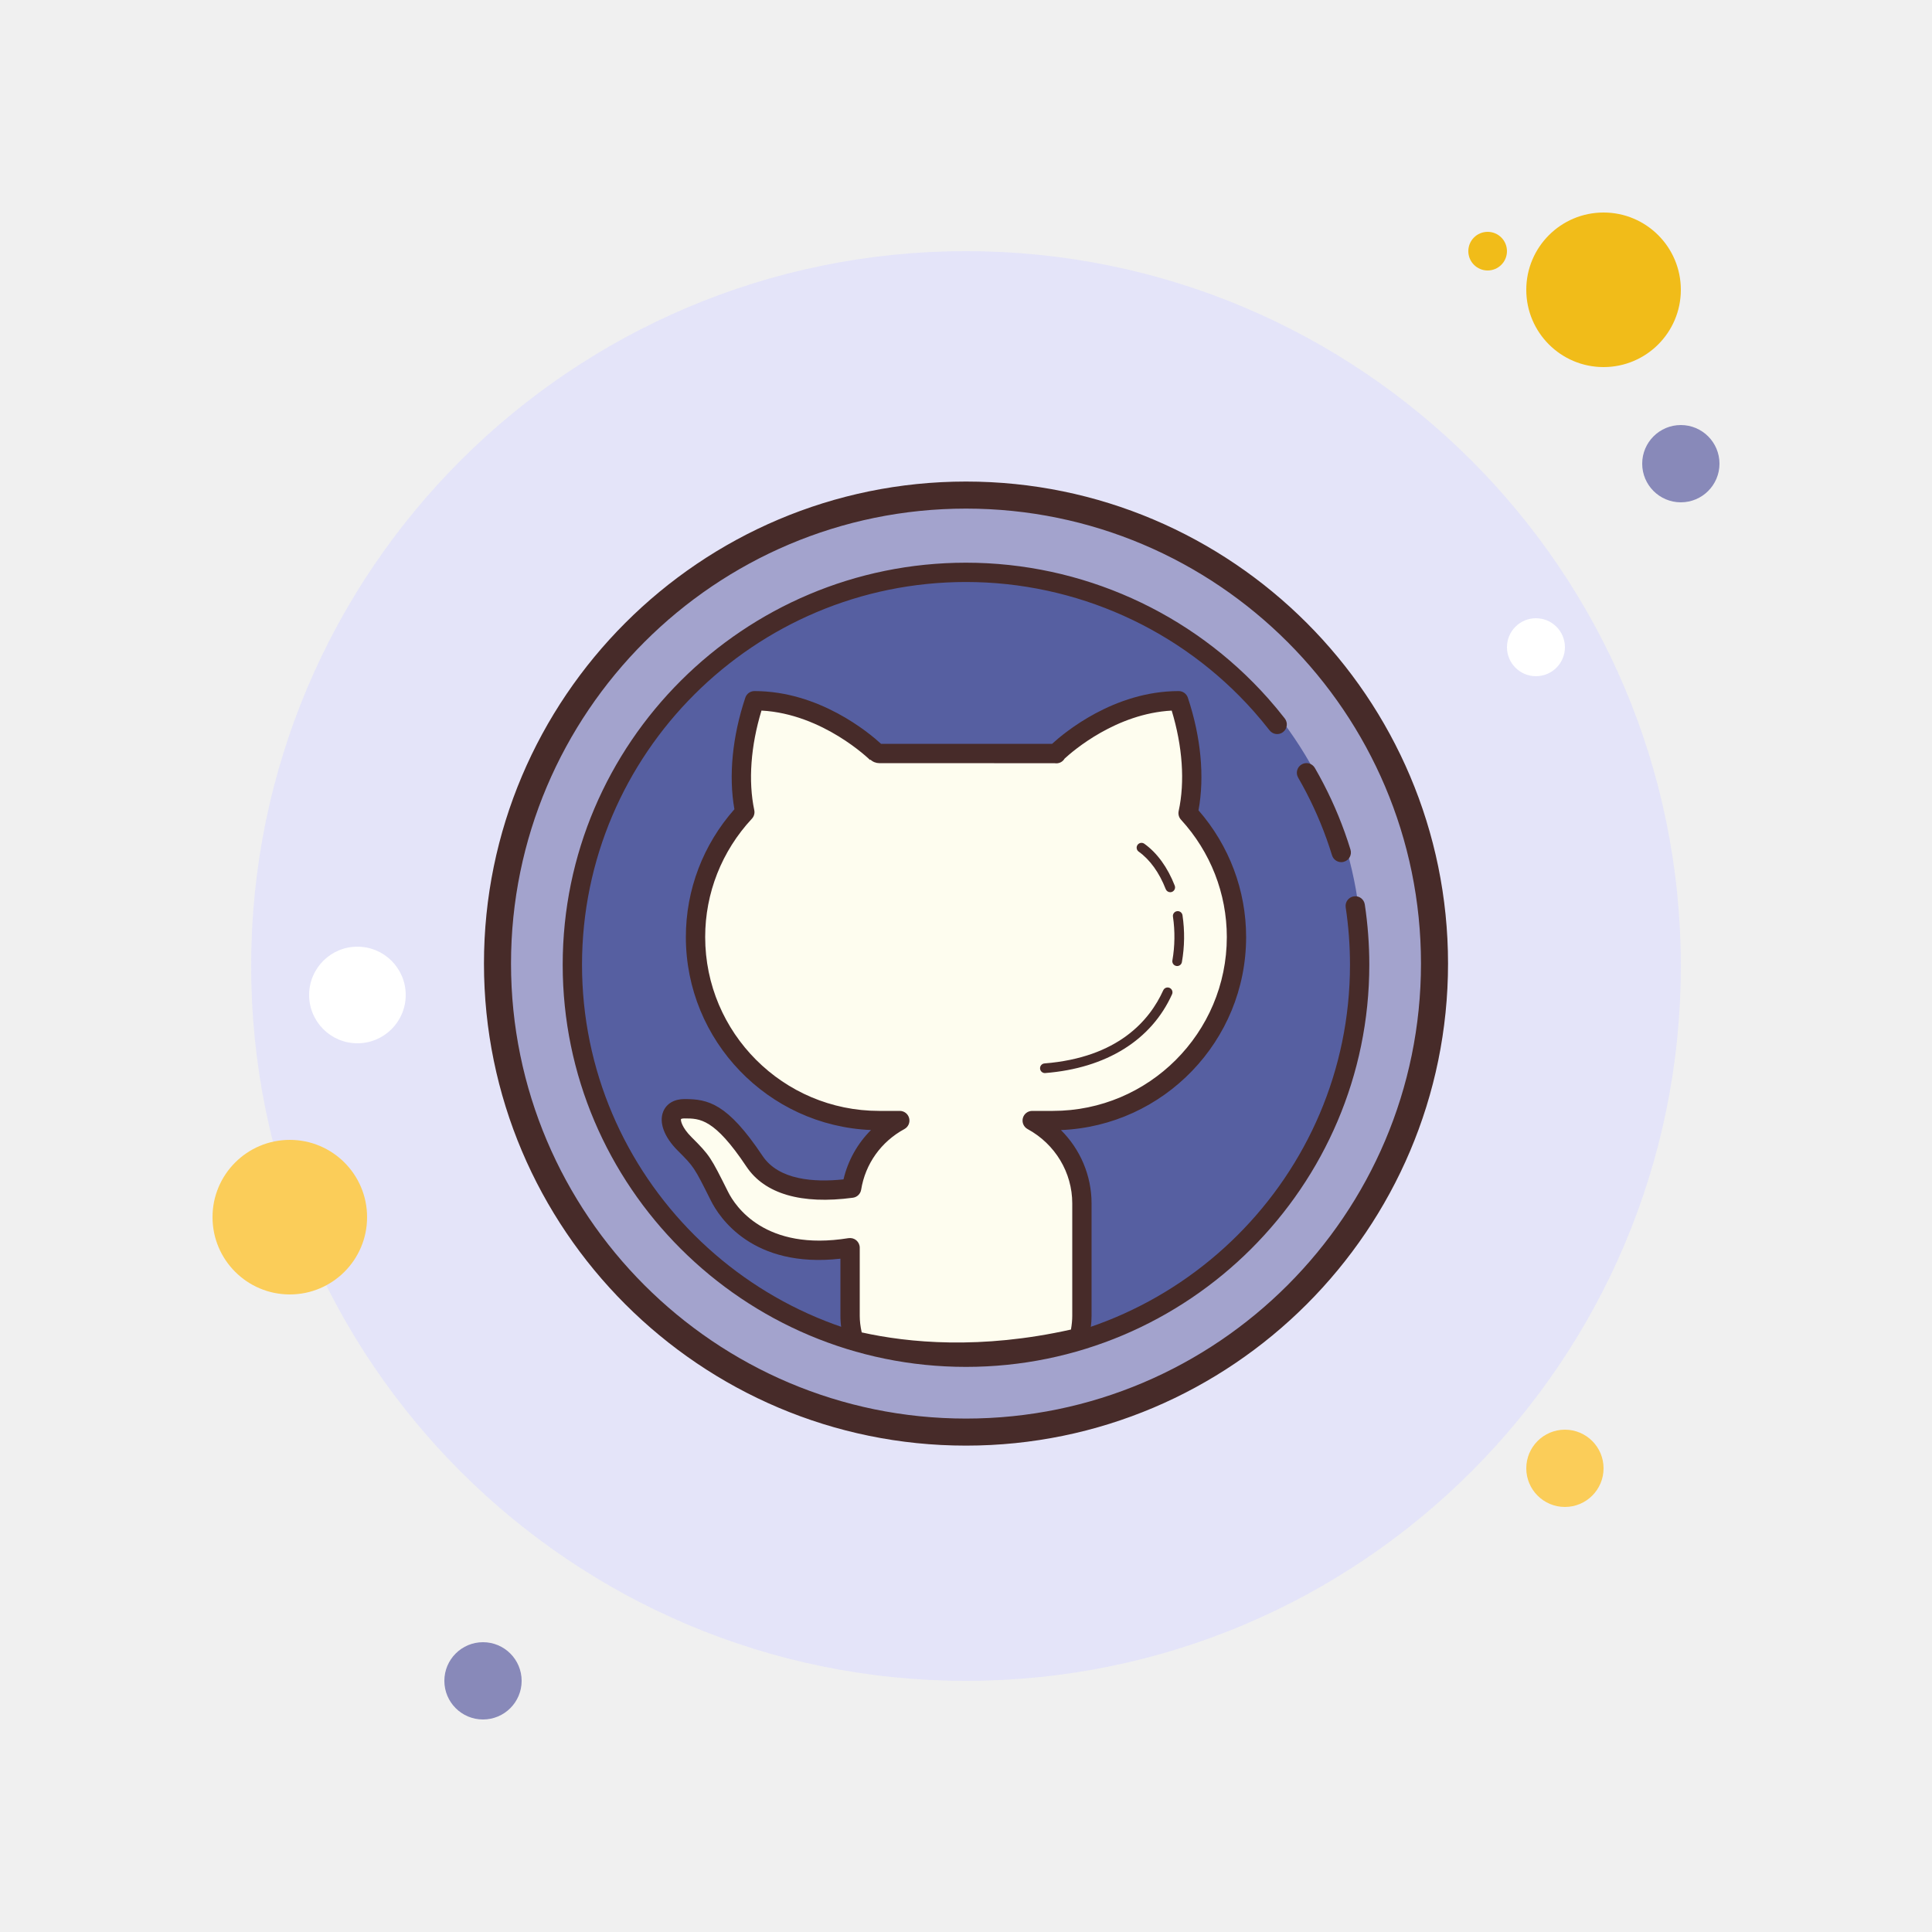
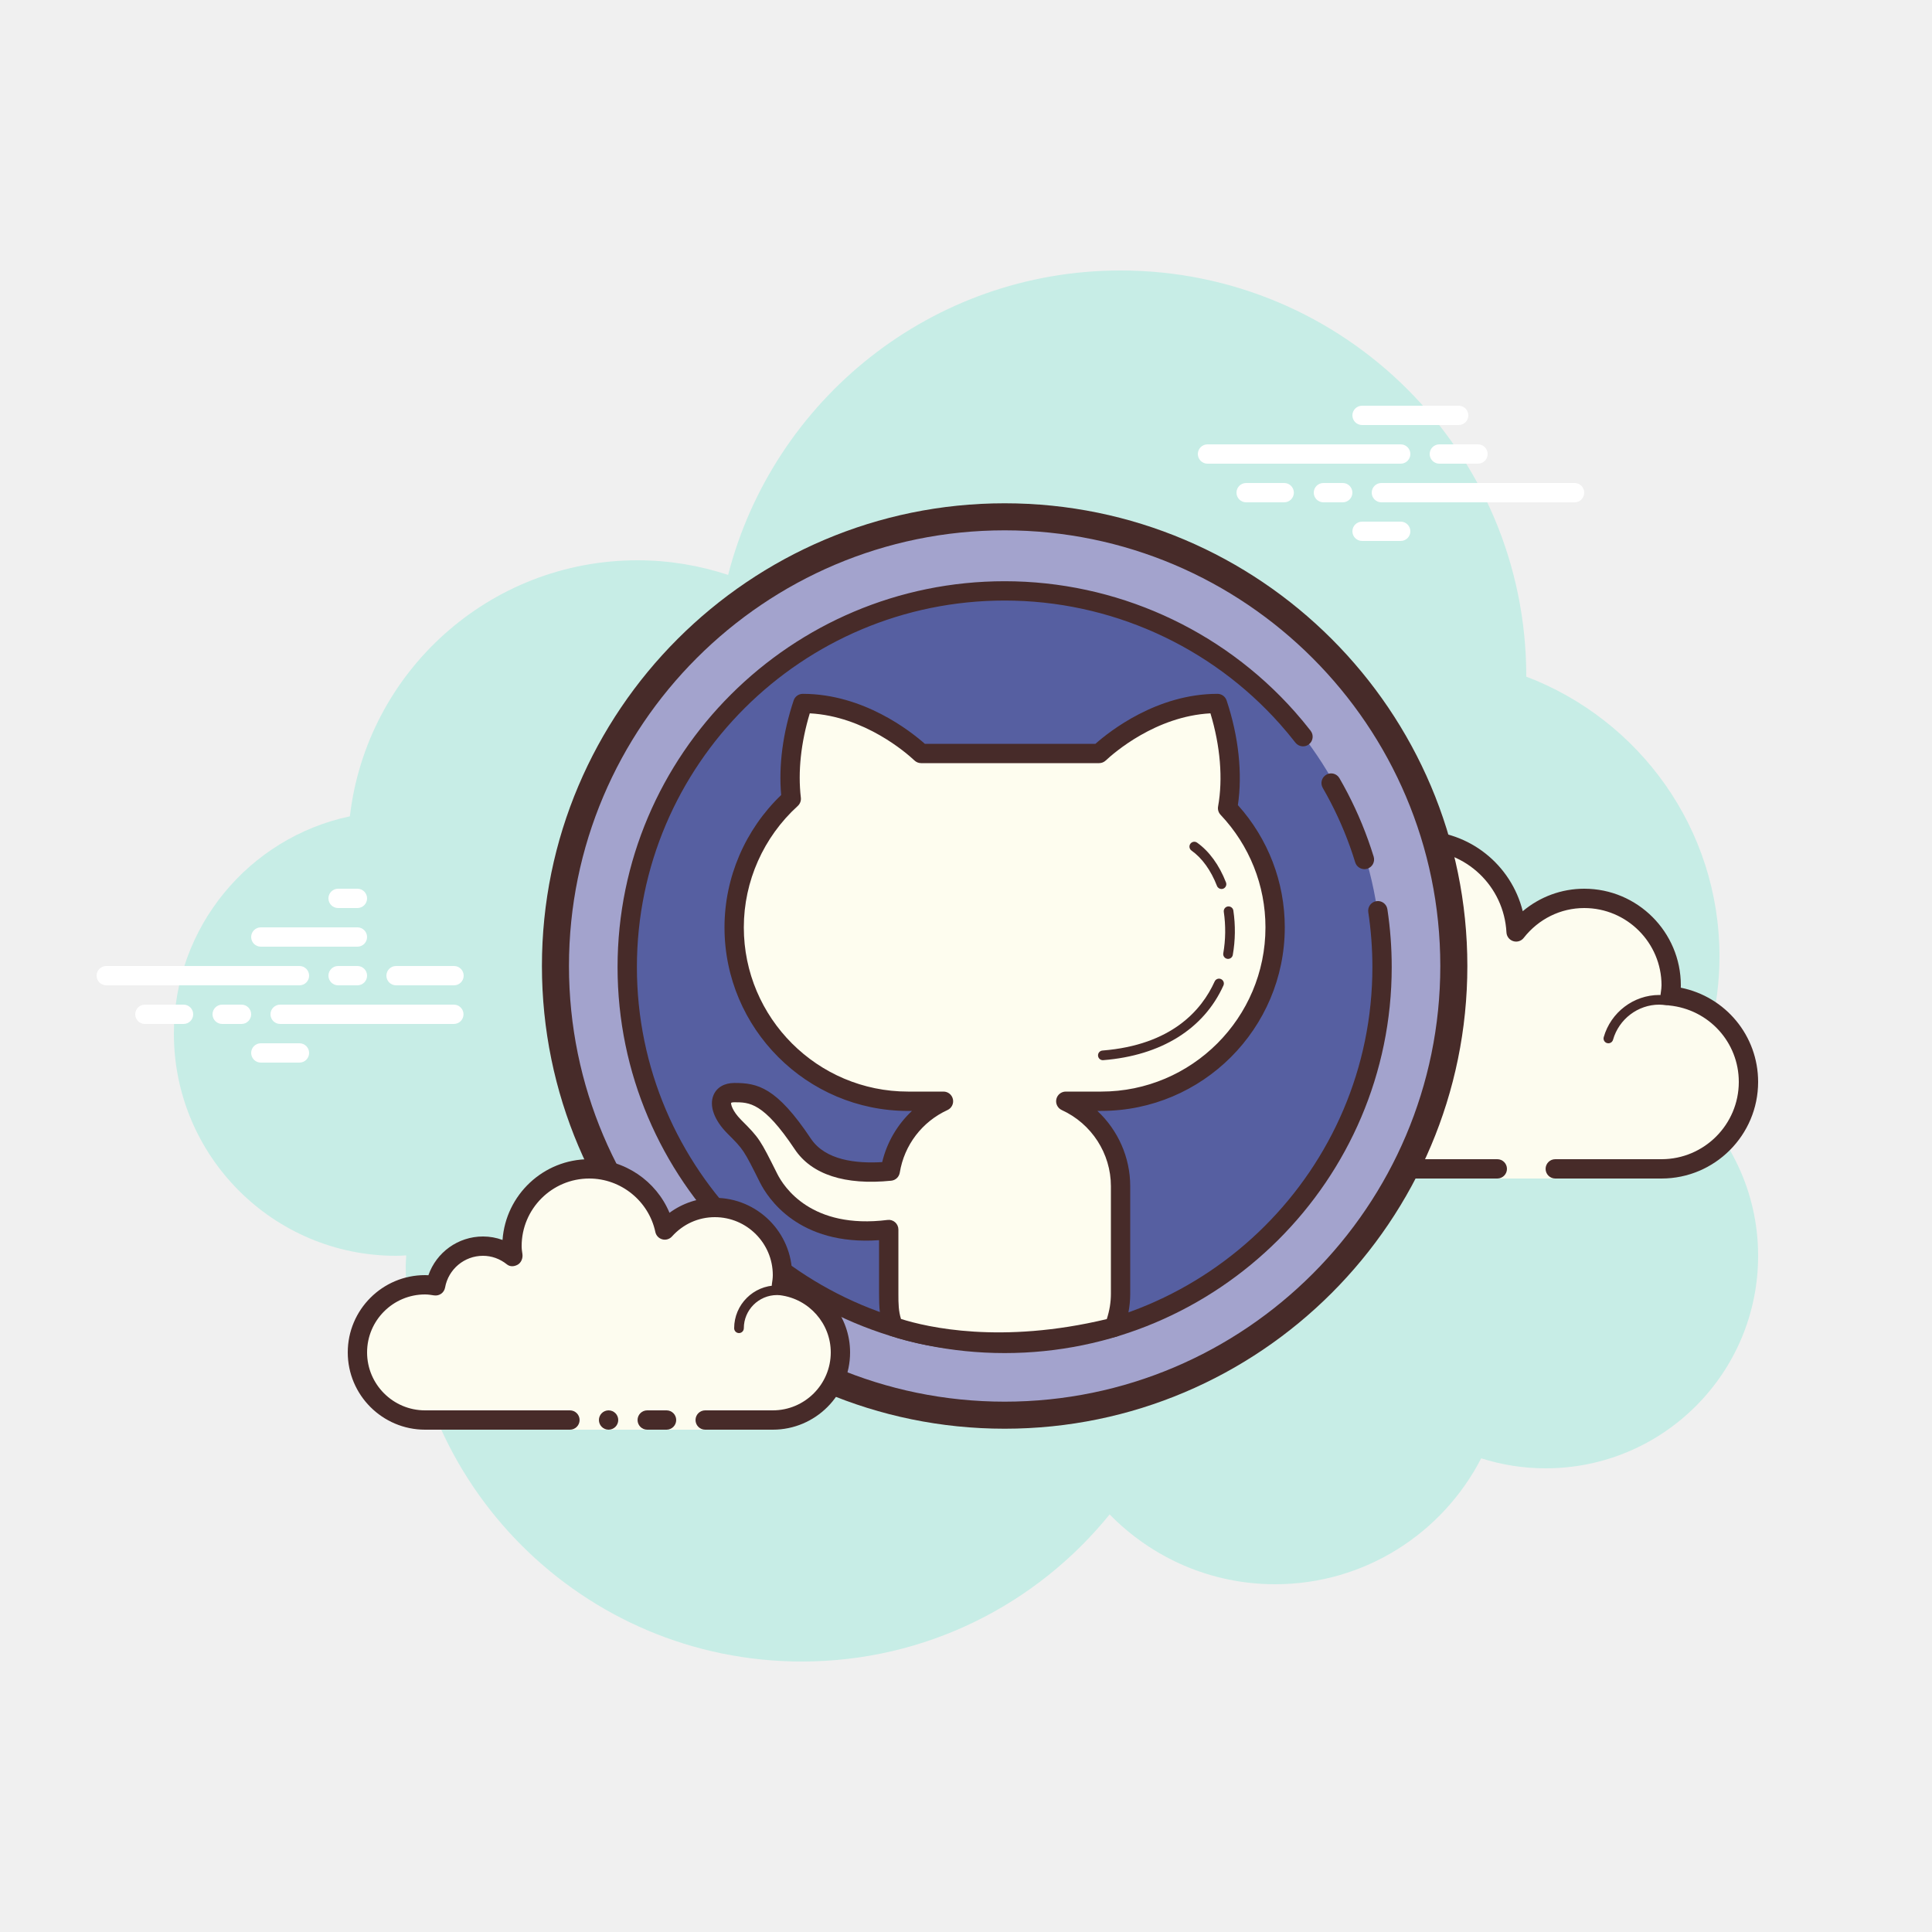
<svg xmlns="http://www.w3.org/2000/svg" viewBox="0 0 100 100" width="100px" height="100px">
-   <path fill="#f1bc19" d="M77 12A1 1 0 1 0 77 14A1 1 0 1 0 77 12Z" />
-   <path fill="#e4e4f9" d="M50 13A37 37 0 1 0 50 87A37 37 0 1 0 50 13Z" />
-   <path fill="#f1bc19" d="M83 11A4 4 0 1 0 83 19A4 4 0 1 0 83 11Z" />
-   <path fill="#8889b9" d="M87 22A2 2 0 1 0 87 26A2 2 0 1 0 87 22Z" />
-   <path fill="#fbcd59" d="M81 74A2 2 0 1 0 81 78 2 2 0 1 0 81 74zM15 59A4 4 0 1 0 15 67 4 4 0 1 0 15 59z" />
-   <path fill="#8889b9" d="M25 85A2 2 0 1 0 25 89A2 2 0 1 0 25 85Z" />
-   <path fill="#fff" d="M18.5 49A2.5 2.5 0 1 0 18.5 54 2.5 2.5 0 1 0 18.5 49zM79.5 32A1.5 1.5 0 1 0 79.5 35 1.5 1.5 0 1 0 79.5 32z" />
+   <path fill="#c7ede6" d="M87.215,56.71C88.35,54.555,89,52.105,89,49.5c0-6.621-4.159-12.257-10.001-14.478 C78.999,35.015,79,35.008,79,35c0-11.598-9.402-21-21-21c-9.784,0-17.981,6.701-20.313,15.757C36.211,29.272,34.638,29,33,29 c-7.692,0-14.023,5.793-14.89,13.252C12.906,43.353,9,47.969,9,53.5C9,59.851,14.149,65,20.5,65c0.177,0,0.352-0.012,0.526-0.022 C21.022,65.153,21,65.324,21,65.5C21,76.822,30.178,86,41.5,86c6.437,0,12.175-2.972,15.934-7.614C59.612,80.611,62.64,82,66,82 c4.65,0,8.674-2.65,10.666-6.518C77.718,75.817,78.837,76,80,76c6.075,0,11-4.925,11-11C91,61.689,89.53,58.727,87.215,56.71z" />
+   <path fill="#fdfcef" d="M77.5,60.5V61h3v-0.5c0,0,4.242,0,5.5,0c2.485,0,4.5-2.015,4.5-4.5 c0-2.333-1.782-4.229-4.055-4.455C86.467,51.364,86.5,51.187,86.5,51c0-2.485-2.015-4.5-4.5-4.5c-1.438,0-2.703,0.686-3.527,1.736 C78.333,45.6,76.171,43.5,73.5,43.5c-2.761,0-5,2.239-5,5c0,0.446,0.077,0.87,0.187,1.282C68.045,49.005,67.086,48.5,66,48.5 c-1.781,0-3.234,1.335-3.455,3.055C62.364,51.533,62.187,51.5,62,51.5c-2.485,0-4.5,2.015-4.5,4.5s2.015,4.5,4.5,4.5s9.5,0,9.5,0 H77.5z" />
+   <path fill="#472b29" d="M73.5,43c-3.033,0-5.5,2.467-5.5,5.5c0,0.016,0,0.031,0,0.047C67.398,48.192,66.71,48,66,48 c-1.831,0-3.411,1.261-3.858,3.005C62.095,51.002,62.048,51,62,51c-2.757,0-5,2.243-5,5s2.243,5,5,5h15.5 c0.276,0,0.5-0.224,0.5-0.5S77.776,60,77.5,60H62c-2.206,0-4-1.794-4-4s1.794-4,4-4c0.117,0,0.23,0.017,0.343,0.032l0.141,0.019 c0.021,0.003,0.041,0.004,0.062,0.004c0.246,0,0.462-0.185,0.495-0.437C63.232,50.125,64.504,49,66,49 c0.885,0,1.723,0.401,2.301,1.1c0.098,0.118,0.241,0.182,0.386,0.182c0.078,0,0.156-0.018,0.228-0.056 c0.209-0.107,0.314-0.346,0.254-0.573C69.054,49.218,69,48.852,69,48.5c0-2.481,2.019-4.5,4.5-4.5 c2.381,0,4.347,1.872,4.474,4.263c0.011,0.208,0.15,0.387,0.349,0.45c0.05,0.016,0.101,0.024,0.152,0.024 c0.15,0,0.296-0.069,0.392-0.192C79.638,47.563,80.779,47,82,47c2.206,0,4,1.794,4,4c0,0.117-0.017,0.23-0.032,0.343l-0.019,0.141 c-0.016,0.134,0.022,0.268,0.106,0.373c0.084,0.105,0.207,0.172,0.34,0.185C88.451,52.247,90,53.949,90,56c0,2.206-1.794,4-4,4 h-5.5c-0.276,0-0.5,0.224-0.5,0.5s0.224,0.5,0.5,0.5H86c2.757,0,5-2.243,5-5c0-2.397-1.689-4.413-4.003-4.877 C86.999,51.082,87,51.041,87,51c0-2.757-2.243-5-5-5c-1.176,0-2.293,0.416-3.183,1.164C78.219,44.76,76.055,43,73.5,43L73.5,43z" />
+   <path fill="#472b29" d="M72 50c-1.403 0-2.609.999-2.913 2.341C68.72 52.119 68.301 52 67.875 52c-1.202 0-2.198.897-2.353 2.068C65.319 54.022 65.126 54 64.938 54c-1.529 0-2.811 1.2-2.918 2.732C62.01 56.87 62.114 56.99 62.251 57c.006 0 .012 0 .018 0 .13 0 .24-.101.249-.232.089-1.271 1.151-2.268 2.419-2.268.229 0 .47.042.738.127.022.007.045.01.067.01.055 0 .11-.02.156-.054C65.962 54.537 66 54.455 66 54.375c0-1.034.841-1.875 1.875-1.875.447 0 .885.168 1.231.473.047.041.106.063.165.063.032 0 .063-.006.093-.019.088-.035.148-.117.155-.212C69.623 51.512 70.712 50.5 72 50.5c.208 0 .425.034.682.107.023.007.047.01.07.01.109 0 .207-.073.239-.182.038-.133-.039-.271-.172-.309C72.517 50.04 72.256 50 72 50L72 50zM85.883 51.5c-1.326 0-2.508.897-2.874 2.182-.038.133.039.271.172.309C83.205 53.997 83.228 54 83.25 54c.109 0 .209-.072.24-.182C83.795 52.748 84.779 52 85.883 52c.117 0 .23.014.342.029.012.002.023.003.035.003.121 0 .229-.092.246-.217.019-.137-.077-.263-.214-.281C86.158 51.516 86.022 51.5 85.883 51.5L85.883 51.5z" />
+   <path fill="#fff" d="M15.5 51h-10C5.224 51 5 50.776 5 50.5S5.224 50 5.5 50h10c.276 0 .5.224.5.5S15.777 51 15.5 51zM18.5 51h-1c-.276 0-.5-.224-.5-.5s.224-.5.5-.5h1c.276 0 .5.224.5.5S18.777 51 18.5 51zM23.491 53H14.5c-.276 0-.5-.224-.5-.5s.224-.5.5-.5h8.991c.276 0 .5.224.5.5S23.767 53 23.491 53zM12.5 53h-1c-.276 0-.5-.224-.5-.5s.224-.5.5-.5h1c.276 0 .5.224.5.5S12.777 53 12.5 53zM9.5 53h-2C7.224 53 7 52.776 7 52.5S7.224 52 7.5 52h2c.276 0 .5.224.5.5S9.777 53 9.5 53zM15.5 55h-2c-.276 0-.5-.224-.5-.5s.224-.5.5-.5h2c.276 0 .5.224.5.5S15.776 55 15.5 55zM18.5 46c-.177 0-.823 0-1 0-.276 0-.5.224-.5.5 0 .276.224.5.5.5.177 0 .823 0 1 0 .276 0 .5-.224.5-.5C19 46.224 18.776 46 18.5 46zM18.5 48c-.177 0-4.823 0-5 0-.276 0-.5.224-.5.5 0 .276.224.5.5.5.177 0 4.823 0 5 0 .276 0 .5-.224.5-.5C19 48.224 18.776 48 18.5 48zM23.5 50c-.177 0-2.823 0-3 0-.276 0-.5.224-.5.5 0 .276.224.5.5.5.177 0 2.823 0 3 0 .276 0 .5-.224.5-.5C24 50.224 23.776 50 23.5 50z" />
  <g>
-     <path fill="#a3a3cd" d="M50 25.625A24.25 24.25 0 1 0 50 74.125A24.25 24.25 0 1 0 50 25.625Z" />
-     <path fill="#472b29" d="M50,74.825c-13.757,0-24.95-11.192-24.95-24.95S36.243,24.925,50,24.925s24.95,11.192,24.95,24.95 S63.757,74.825,50,74.825z M50,26.325c-12.985,0-23.55,10.564-23.55,23.55S37.015,73.425,50,73.425s23.55-10.564,23.55-23.55 S62.985,26.325,50,26.325z" />
+     <path fill="#fff" d="M72.5 24h-10c-.276 0-.5-.224-.5-.5s.224-.5.5-.5h10c.276 0 .5.224.5.5S72.776 24 72.5 24zM76.5 24h-2c-.276 0-.5-.224-.5-.5s.224-.5.5-.5h2c.276 0 .5.224.5.5S76.776 24 76.5 24zM81.5 26h-10c-.276 0-.5-.224-.5-.5s.224-.5.5-.5h10c.276 0 .5.224.5.5S81.777 26 81.5 26zM69.5 26h-1c-.276 0-.5-.224-.5-.5s.224-.5.5-.5h1c.276 0 .5.224.5.5S69.776 26 69.5 26zM66.47 26H64.5c-.276 0-.5-.224-.5-.5s.224-.5.5-.5h1.97c.276 0 .5.224.5.5S66.746 26 66.47 26zM75.5 22h-5c-.276 0-.5-.224-.5-.5s.224-.5.5-.5h5c.276 0 .5.224.5.5S75.777 22 75.5 22zM72.5 28h-2c-.276 0-.5-.224-.5-.5s.224-.5.5-.5h2c.276 0 .5.224.5.5S72.776 28 72.5 28z" />
  </g>
  <g>
-     <path fill="#565fa1" d="M50 29.167A20.5 20.5 0 1 0 50 70.167A20.5 20.5 0 1 0 50 29.167Z" />
+     <path fill="#a3a3cd" d="M52 26.75A23.25 23.25 0 1 0 52 73.25A23.25 23.25 0 1 0 52 26.75Z" />
+     <path fill="#472b29" d="M52,73.95c-13.206,0-23.95-10.744-23.95-23.95S38.794,26.05,52,26.05S75.95,36.794,75.95,50 S65.206,73.95,52,73.95z M52,27.45c-12.434,0-22.55,10.115-22.55,22.55S39.566,72.55,52,72.55S74.55,62.435,74.55,50 S64.434,27.45,52,27.45z" />
  </g>
  <g>
-     <path fill="#472b29" d="M69.424,44.625c-0.214,0-0.412-0.139-0.478-0.354c-0.088-0.287-0.183-0.571-0.284-0.853 c-0.392-1.094-0.886-2.159-1.47-3.169c-0.139-0.238-0.057-0.545,0.182-0.683c0.239-0.141,0.545-0.057,0.683,0.183 c0.614,1.061,1.134,2.182,1.546,3.331c0.106,0.297,0.206,0.595,0.298,0.897c0.081,0.264-0.067,0.544-0.332,0.625 C69.521,44.618,69.472,44.625,69.424,44.625z" />
+     <path fill="#565fa1" d="M52 30.5A19.5 19.5 0 1 0 52 69.5A19.5 19.5 0 1 0 52 30.5Z" />
  </g>
  <g>
-     <path fill="#472b29" d="M50,70.75c-11.511,0-20.875-9.337-20.875-20.813S38.489,29.125,50,29.125 c5.975,0,11.674,2.56,15.636,7.023c0.299,0.337,0.588,0.685,0.865,1.041c0.169,0.218,0.13,0.531-0.087,0.701 c-0.218,0.171-0.532,0.131-0.702-0.088c-0.264-0.339-0.54-0.669-0.824-0.99c-3.772-4.25-9.199-6.688-14.888-6.688 c-10.959,0-19.875,8.888-19.875,19.813S39.041,69.75,50,69.75s19.875-8.888,19.875-19.813c0-0.995-0.075-1.996-0.222-2.973 c-0.041-0.272,0.147-0.527,0.42-0.568c0.278-0.045,0.528,0.147,0.569,0.42c0.154,1.025,0.233,2.076,0.233,3.121 C70.875,61.413,61.511,70.75,50,70.75z" />
+     <path fill="#472b29" d="M70.623,44.987c-0.214,0-0.412-0.138-0.478-0.353c-0.084-0.275-0.175-0.548-0.271-0.816 c-0.375-1.048-0.849-2.069-1.408-3.036c-0.139-0.239-0.057-0.545,0.182-0.683c0.24-0.142,0.545-0.058,0.683,0.183 c0.589,1.019,1.088,2.095,1.483,3.197c0.102,0.283,0.197,0.571,0.287,0.86c0.081,0.265-0.067,0.544-0.331,0.625 C70.721,44.98,70.671,44.987,70.623,44.987z" />
  </g>
  <g>
-     <path fill="#fefdef" d="M61.496,42.088c0.365-1.671,0.206-3.743-0.486-5.818c-3.622,0-6.339,2.716-6.339,2.716 s0.016,0.018,0.02,0.023C54.627,39.008,54.565,39,54.5,39h-9c-0.043,0-0.085,0.006-0.128,0.006c0.003-0.004,0.017-0.02,0.017-0.02 s-2.717-2.716-6.339-2.716c-0.684,2.053-0.85,4.104-0.5,5.767C36.973,43.732,36,46,36,48.5c0,5.247,4.253,9.5,9.5,9.5h1.073 c-1.304,0.709-2.246,1.979-2.493,3.498c-1.72,0.232-3.979,0.18-5.028-1.394c-1.811-2.717-2.717-2.717-3.622-2.717 s-0.906,0.906,0,1.811c0.906,0.906,0.906,0.906,1.811,2.717c0.772,1.543,2.812,3.298,6.76,2.663v3.523 c0,0.447,0.079,0.871,0.191,1.282c2.425,0.577,6.502,1.061,11.665-0.151C55.943,68.868,56,68.493,56,68.102v-5.816 c0-1.858-1.047-3.456-2.573-4.286H54.5c5.247,0,9.5-4.253,9.5-9.5C64,46.025,63.046,43.779,61.496,42.088z" />
-     <path fill="#472b29" d="M49.532,70.486c-2.23,0-4.075-0.287-5.457-0.616c-0.178-0.042-0.319-0.179-0.367-0.355 c-0.142-0.522-0.208-0.972-0.208-1.413V65.15c-4.563,0.514-6.279-2.154-6.707-3.011c-0.87-1.739-0.87-1.739-1.717-2.587 c-0.701-0.701-0.979-1.458-0.745-2.023c0.169-0.408,0.569-0.642,1.098-0.642c1.217,0,2.219,0.211,4.038,2.939 c0.839,1.258,2.676,1.379,4.193,1.218c0.23-0.978,0.724-1.855,1.423-2.554C39.762,58.272,35.5,53.875,35.5,48.5 c0-2.442,0.891-4.78,2.513-6.613c-0.306-1.722-0.108-3.761,0.564-5.775c0.068-0.204,0.259-0.342,0.474-0.342 c3.357,0,5.931,2.16,6.552,2.73h8.854c0.621-0.57,3.195-2.73,6.552-2.73c0.215,0,0.406,0.138,0.474,0.342 c0.679,2.037,0.872,4.096,0.551,5.83c1.591,1.826,2.465,4.146,2.465,6.559c0,5.375-4.263,9.773-9.585,9.991 c1.001,0.997,1.585,2.354,1.585,3.794v5.816c0,0.392-0.052,0.8-0.158,1.246c-0.043,0.185-0.188,0.328-0.372,0.371 C53.582,70.28,51.419,70.486,49.532,70.486z M44.602,68.965c2.412,0.537,6.153,0.9,10.83-0.148 c0.045-0.253,0.068-0.489,0.068-0.715v-5.816c0-1.597-0.886-3.07-2.312-3.846c-0.201-0.109-0.302-0.341-0.246-0.563 c0.056-0.222,0.256-0.377,0.484-0.377H54.5c4.962,0,9-4.037,9-9c0-2.247-0.843-4.404-2.373-6.074 c-0.11-0.12-0.154-0.286-0.12-0.444c0.331-1.517,0.202-3.352-0.36-5.202c-2.87,0.153-5.098,2.074-5.542,2.484 c-0.091,0.151-0.245,0.246-0.429,0.246c-0.007,0-0.096-0.006-0.103-0.006L45.5,39.5c-0.152,0-0.332-0.067-0.442-0.181l-0.021,0.021 c-0.025-0.024-2.438-2.39-5.623-2.561c-0.557,1.831-0.69,3.649-0.373,5.154c0.034,0.159-0.013,0.325-0.124,0.444 C37.358,44.052,36.5,46.227,36.5,48.5c0,4.963,4.038,9,9,9h1.073c0.229,0,0.428,0.155,0.484,0.377 c0.057,0.222-0.044,0.453-0.246,0.563c-1.205,0.654-2.021,1.799-2.238,3.139c-0.036,0.218-0.208,0.386-0.427,0.415 c-2.664,0.358-4.568-0.198-5.511-1.611c-1.663-2.494-2.412-2.494-3.206-2.494c-0.137,0-0.18,0.032-0.181,0.032 c-0.025,0.064,0.043,0.435,0.534,0.926c0.963,0.963,0.998,1.033,1.905,2.847c0.369,0.736,1.911,3.093,6.233,2.392 c0.147-0.021,0.292,0.019,0.404,0.113c0.111,0.096,0.176,0.234,0.176,0.381v3.523C44.5,68.372,44.533,68.651,44.602,68.965z" />
+     <path fill="#472b29" d="M52,70.035c-11.047,0-20.035-8.961-20.035-19.976c0-11.014,8.987-19.975,20.035-19.975 c5.734,0,11.204,2.457,15.007,6.74c0.287,0.323,0.564,0.657,0.831,1c0.169,0.218,0.13,0.532-0.087,0.701 c-0.217,0.173-0.532,0.13-0.702-0.088c-0.253-0.325-0.516-0.642-0.789-0.949c-3.614-4.07-8.811-6.404-14.259-6.404 c-10.496,0-19.035,8.512-19.035,18.975S41.504,69.035,52,69.035s19.035-8.513,19.035-18.976c0-0.955-0.072-1.912-0.213-2.846 c-0.041-0.273,0.147-0.528,0.42-0.569c0.274-0.043,0.528,0.146,0.569,0.419c0.149,0.983,0.224,1.991,0.224,2.996 C72.035,61.074,63.047,70.035,52,70.035z" />
  </g>
  <g>
-     <path fill="#fefdef" d="M60.437,51.362c-0.9,1.994-2.876,3.652-6.354,3.93" />
-     <path fill="#472b29" d="M54.083,55.542c-0.129,0-0.238-0.1-0.249-0.23c-0.011-0.138,0.091-0.258,0.229-0.269 c3.805-0.305,5.442-2.227,6.146-3.784c0.058-0.127,0.205-0.183,0.331-0.125c0.125,0.057,0.182,0.204,0.125,0.33 c-1.073,2.377-3.403,3.824-6.562,4.077C54.097,55.542,54.09,55.542,54.083,55.542z" />
+     <path fill="#fdfcef" d="M36.5,73.5c0,0,1.567,0,3.5,0s3.5-1.567,3.5-3.5c0-1.781-1.335-3.234-3.055-3.455 C40.473,66.366,40.5,66.187,40.5,66c0-1.933-1.567-3.5-3.5-3.5c-1.032,0-1.95,0.455-2.59,1.165 c-0.384-1.808-1.987-3.165-3.91-3.165c-2.209,0-4,1.791-4,4c0,0.191,0.03,0.374,0.056,0.558C26.128,64.714,25.592,64.5,25,64.5 c-1.228,0-2.245,0.887-2.455,2.055C22.366,66.527,22.187,66.5,22,66.5c-1.933,0-3.5,1.567-3.5,3.5s1.567,3.5,3.5,3.5s7.5,0,7.5,0 V74h7V73.5z" />
+     <path fill="#472b29" d="M38.25 69C38.112 69 38 68.888 38 68.75c0-1.223.995-2.218 2.218-2.218.034.009.737-.001 1.244.136.133.036.212.173.176.306-.036.134-.173.213-.306.176-.444-.12-1.1-.12-1.113-.118-.948 0-1.719.771-1.719 1.718C38.5 68.888 38.388 69 38.25 69zM31.5 73A.5.5 0 1 0 31.5 74 .5.5 0 1 0 31.5 73z" />
+     <path fill="#472b29" d="M40,74h-3.5c-0.276,0-0.5-0.224-0.5-0.5s0.224-0.5,0.5-0.5H40c1.654,0,3-1.346,3-3 c0-1.496-1.125-2.768-2.618-2.959c-0.134-0.018-0.255-0.088-0.336-0.196s-0.115-0.244-0.094-0.377C39.975,66.314,40,66.16,40,66 c0-1.654-1.346-3-3-3c-0.85,0-1.638,0.355-2.219,1c-0.125,0.139-0.321,0.198-0.5,0.148c-0.182-0.049-0.321-0.195-0.36-0.379 C33.58,62.165,32.141,61,30.5,61c-1.93,0-3.5,1.57-3.5,3.5c0,0.143,0.021,0.28,0.041,0.418c0.029,0.203-0.063,0.438-0.242,0.54 c-0.179,0.102-0.396,0.118-0.556-0.01C25.878,65.155,25.449,65,25,65c-0.966,0-1.792,0.691-1.963,1.644 c-0.048,0.267-0.296,0.446-0.569,0.405C22.314,67.025,22.16,67,22,67c-1.654,0-3,1.346-3,3s1.346,3,3,3h7.5 c0.276,0,0.5,0.224,0.5,0.5S29.776,74,29.5,74H22c-2.206,0-4-1.794-4-4s1.794-4,4-4c0.059,0,0.116,0.002,0.174,0.006 C22.588,64.82,23.711,64,25,64c0.349,0,0.689,0.061,1.011,0.18C26.176,61.847,28.126,60,30.5,60c1.831,0,3.466,1.127,4.153,2.774 C35.333,62.276,36.155,62,37,62c2.206,0,4,1.794,4,4c0,0.048-0.001,0.095-0.004,0.142C42.739,66.59,44,68.169,44,70 C44,72.206,42.206,74,40,74z" />
+     <path fill="#472b29" d="M34.5,73c-0.159,0-0.841,0-1,0c-0.276,0-0.5,0.224-0.5,0.5c0,0.276,0.224,0.5,0.5,0.5 c0.159,0,0.841,0,1,0c0.276,0,0.5-0.224,0.5-0.5C35,73.224,34.776,73,34.5,73z" />
  </g>
  <g>
-     <path fill="#fefdef" d="M60.959,47.41c0.111,0.753,0.109,1.552-0.03,2.342" />
-     <path fill="#472b29" d="M60.93,50.002c-0.015,0-0.029-0.001-0.044-0.004c-0.136-0.023-0.227-0.153-0.203-0.289 c0.129-0.734,0.139-1.517,0.029-2.263c-0.021-0.136,0.074-0.264,0.21-0.283c0.137-0.02,0.264,0.073,0.284,0.211 c0.12,0.809,0.109,1.624-0.031,2.421C61.155,49.917,61.049,50.002,60.93,50.002z" />
+     <path fill="#fefdef" d="M63.54,41.83c0.285-1.585,0.115-3.499-0.525-5.417c-3.22,0-5.701,2.19-6.124,2.588h-9.214 c-0.424-0.397-2.904-2.588-6.124-2.588c-0.576,1.728-0.77,3.45-0.597,4.934C39.144,42.992,38,45.359,38,48c0,4.971,4.029,9,9,9 h1.835c-1.441,0.66-2.493,2-2.756,3.615c-1.619,0.165-3.578,0.015-4.526-1.407c-1.77-2.655-2.655-2.655-3.54-2.655 c-0.885,0-0.885,0.885,0,1.77c0.885,0.885,0.885,0.885,1.77,2.655c0.729,1.458,2.612,3.109,6.218,2.661v3.331 c0,0.652,0.017,1.129,0.25,1.696c2.167,0.75,6.296,1.312,11.418,0.031C57.875,68.159,58,67.581,58,66.97v-5.575 c0-1.956-1.166-3.631-2.835-4.396H57c4.971,0,9-4.029,9-9C66,45.609,65.061,43.441,63.54,41.83z" />
+     <path fill="#472b29" d="M51.699,69.961c-2.909,0-4.878-0.567-5.612-0.821c-0.135-0.047-0.244-0.149-0.299-0.282 c-0.267-0.649-0.288-1.191-0.288-1.887v-2.78c-4.171,0.297-5.766-2.19-6.165-2.988c-0.849-1.698-0.849-1.698-1.676-2.525 c-0.688-0.688-0.961-1.433-0.73-1.99c0.167-0.402,0.562-0.634,1.083-0.634c1.193,0,2.175,0.206,3.956,2.878 c0.755,1.132,2.356,1.297,3.694,1.218c0.246-1.025,0.785-1.942,1.54-2.648H47c-5.238,0-9.5-4.262-9.5-9.5 c0-2.578,1.066-5.06,2.933-6.851c-0.136-1.528,0.085-3.215,0.646-4.896c0.068-0.204,0.259-0.342,0.474-0.342 c3.13,0,5.579,1.933,6.318,2.588h8.827c0.739-0.655,3.188-2.588,6.317-2.588c0.215,0,0.406,0.138,0.474,0.342 c0.623,1.866,0.827,3.778,0.584,5.417C65.64,43.419,66.5,45.656,66.5,48c0,5.238-4.262,9.5-9.5,9.5h-0.201 c1.065,0.994,1.701,2.4,1.701,3.896v5.575c0,0.633-0.123,1.273-0.365,1.905c-0.058,0.152-0.187,0.267-0.346,0.307 C55.471,69.763,53.42,69.961,51.699,69.961z M46.636,68.269c1.339,0.423,5.168,1.322,10.651,0.007 c0.142-0.437,0.213-0.874,0.213-1.305v-5.575c0-1.688-0.998-3.234-2.543-3.94c-0.214-0.099-0.331-0.332-0.281-0.562 c0.05-0.229,0.253-0.394,0.489-0.394H57c4.687,0,8.5-3.813,8.5-8.5c0-2.17-0.825-4.239-2.324-5.827 c-0.109-0.115-0.156-0.275-0.128-0.431c0.257-1.431,0.116-3.13-0.396-4.82c-2.837,0.153-5,2.05-5.42,2.442 c-0.092,0.087-0.215,0.136-0.342,0.136h-9.214c-0.127,0-0.25-0.049-0.342-0.136c-0.419-0.393-2.583-2.289-5.42-2.442 c-0.459,1.518-0.62,3.02-0.462,4.366c0.019,0.16-0.041,0.319-0.16,0.428C39.518,43.328,38.5,45.619,38.5,48 c0,4.687,3.813,8.5,8.5,8.5h1.835c0.235,0,0.438,0.164,0.488,0.394c0.05,0.229-0.066,0.463-0.28,0.561 c-1.315,0.603-2.239,1.814-2.471,3.241c-0.037,0.224-0.218,0.395-0.443,0.417c-2.395,0.243-4.122-0.32-4.993-1.627 c-1.622-2.433-2.352-2.433-3.124-2.433c-0.127,0-0.169,0.028-0.169,0.029c-0.019,0.059,0.054,0.418,0.523,0.888 c0.943,0.942,0.977,1.012,1.864,2.785c0.343,0.685,1.769,2.884,5.709,2.389c0.142-0.019,0.286,0.026,0.393,0.121 c0.107,0.095,0.169,0.231,0.169,0.375v3.331C46.5,67.496,46.51,67.87,46.636,68.269z" />
  </g>
  <g>
-     <path fill="#fefdef" d="M59.083,43.875c0.633,0.451,1.146,1.179,1.488,2.055" />
-     <path fill="#472b29" d="M60.571,46.181c-0.1,0-0.194-0.061-0.233-0.159c-0.334-0.856-0.818-1.528-1.4-1.942 c-0.112-0.08-0.139-0.236-0.059-0.349c0.081-0.113,0.236-0.138,0.349-0.06c0.662,0.472,1.207,1.222,1.576,2.169 c0.05,0.129-0.014,0.273-0.142,0.324C60.632,46.175,60.602,46.181,60.571,46.181z" />
+     <path fill="#fefdef" d="M63.098,50.905c-0.852,1.888-2.722,3.456-6.014,3.72" />
+     <path fill="#472b29" d="M57.083,54.875c-0.129,0-0.238-0.1-0.249-0.23c-0.011-0.137,0.091-0.258,0.229-0.269 c3.596-0.288,5.142-2.103,5.806-3.573c0.057-0.127,0.204-0.183,0.331-0.125c0.125,0.057,0.182,0.204,0.125,0.33 c-1.017,2.254-3.227,3.627-6.222,3.866C57.097,54.875,57.09,54.875,57.083,54.875z" />
+   </g>
+   <g>
+     <path fill="#fefdef" d="M63.592,47.165c0.105,0.713,0.103,1.469-0.028,2.217" />
+     <path fill="#472b29" d="M63.564,49.632c-0.015,0-0.029-0.001-0.044-0.004c-0.136-0.023-0.227-0.153-0.203-0.289 c0.122-0.693,0.131-1.432,0.027-2.138c-0.021-0.136,0.074-0.264,0.21-0.283c0.133-0.018,0.264,0.074,0.284,0.211 c0.114,0.768,0.104,1.541-0.029,2.296C63.789,49.547,63.683,49.632,63.564,49.632z" />
+   </g>
+   <g>
+     <path fill="#fefdef" d="M61.816,43.819c0.599,0.426,1.085,1.116,1.408,1.946" />
+     <path fill="#472b29" d="M63.224,46.015c-0.1,0-0.194-0.061-0.233-0.159c-0.315-0.809-0.771-1.442-1.32-1.832 c-0.112-0.08-0.139-0.236-0.059-0.349c0.081-0.113,0.237-0.14,0.349-0.06c0.628,0.447,1.146,1.159,1.496,2.059 c0.05,0.129-0.014,0.273-0.142,0.324C63.285,46.009,63.254,46.015,63.224,46.015z" />
  </g>
</svg>
